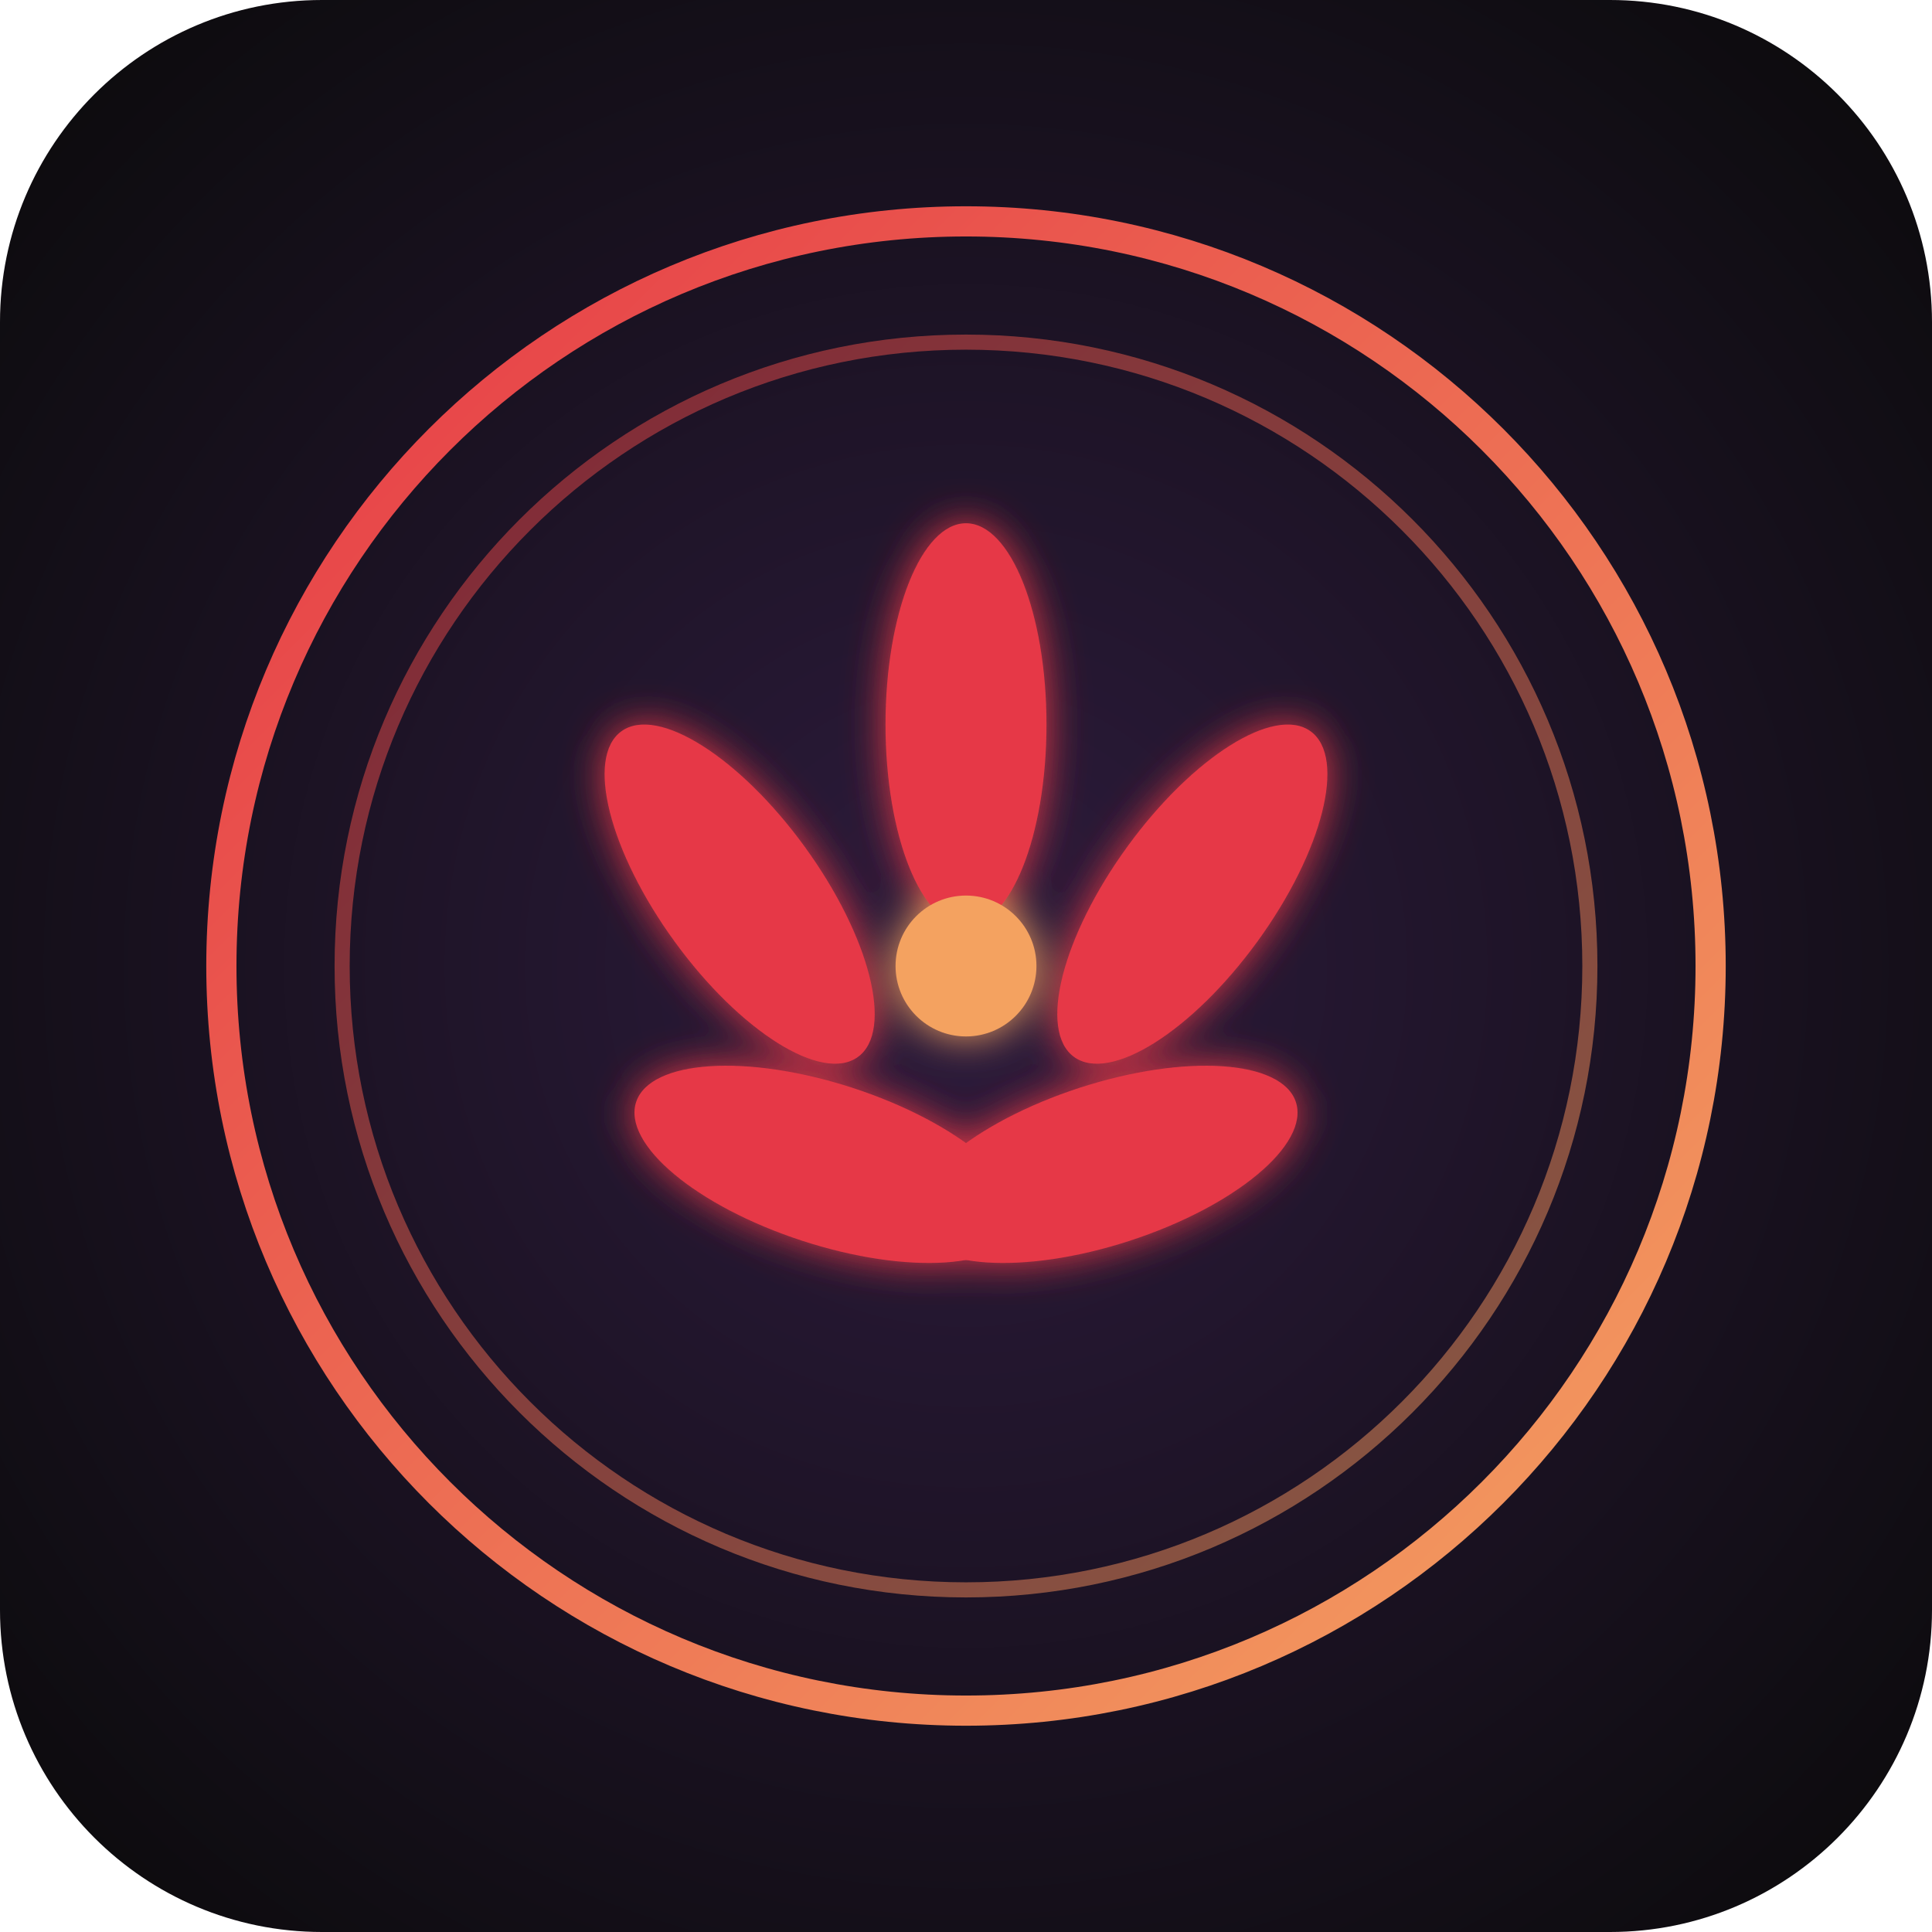
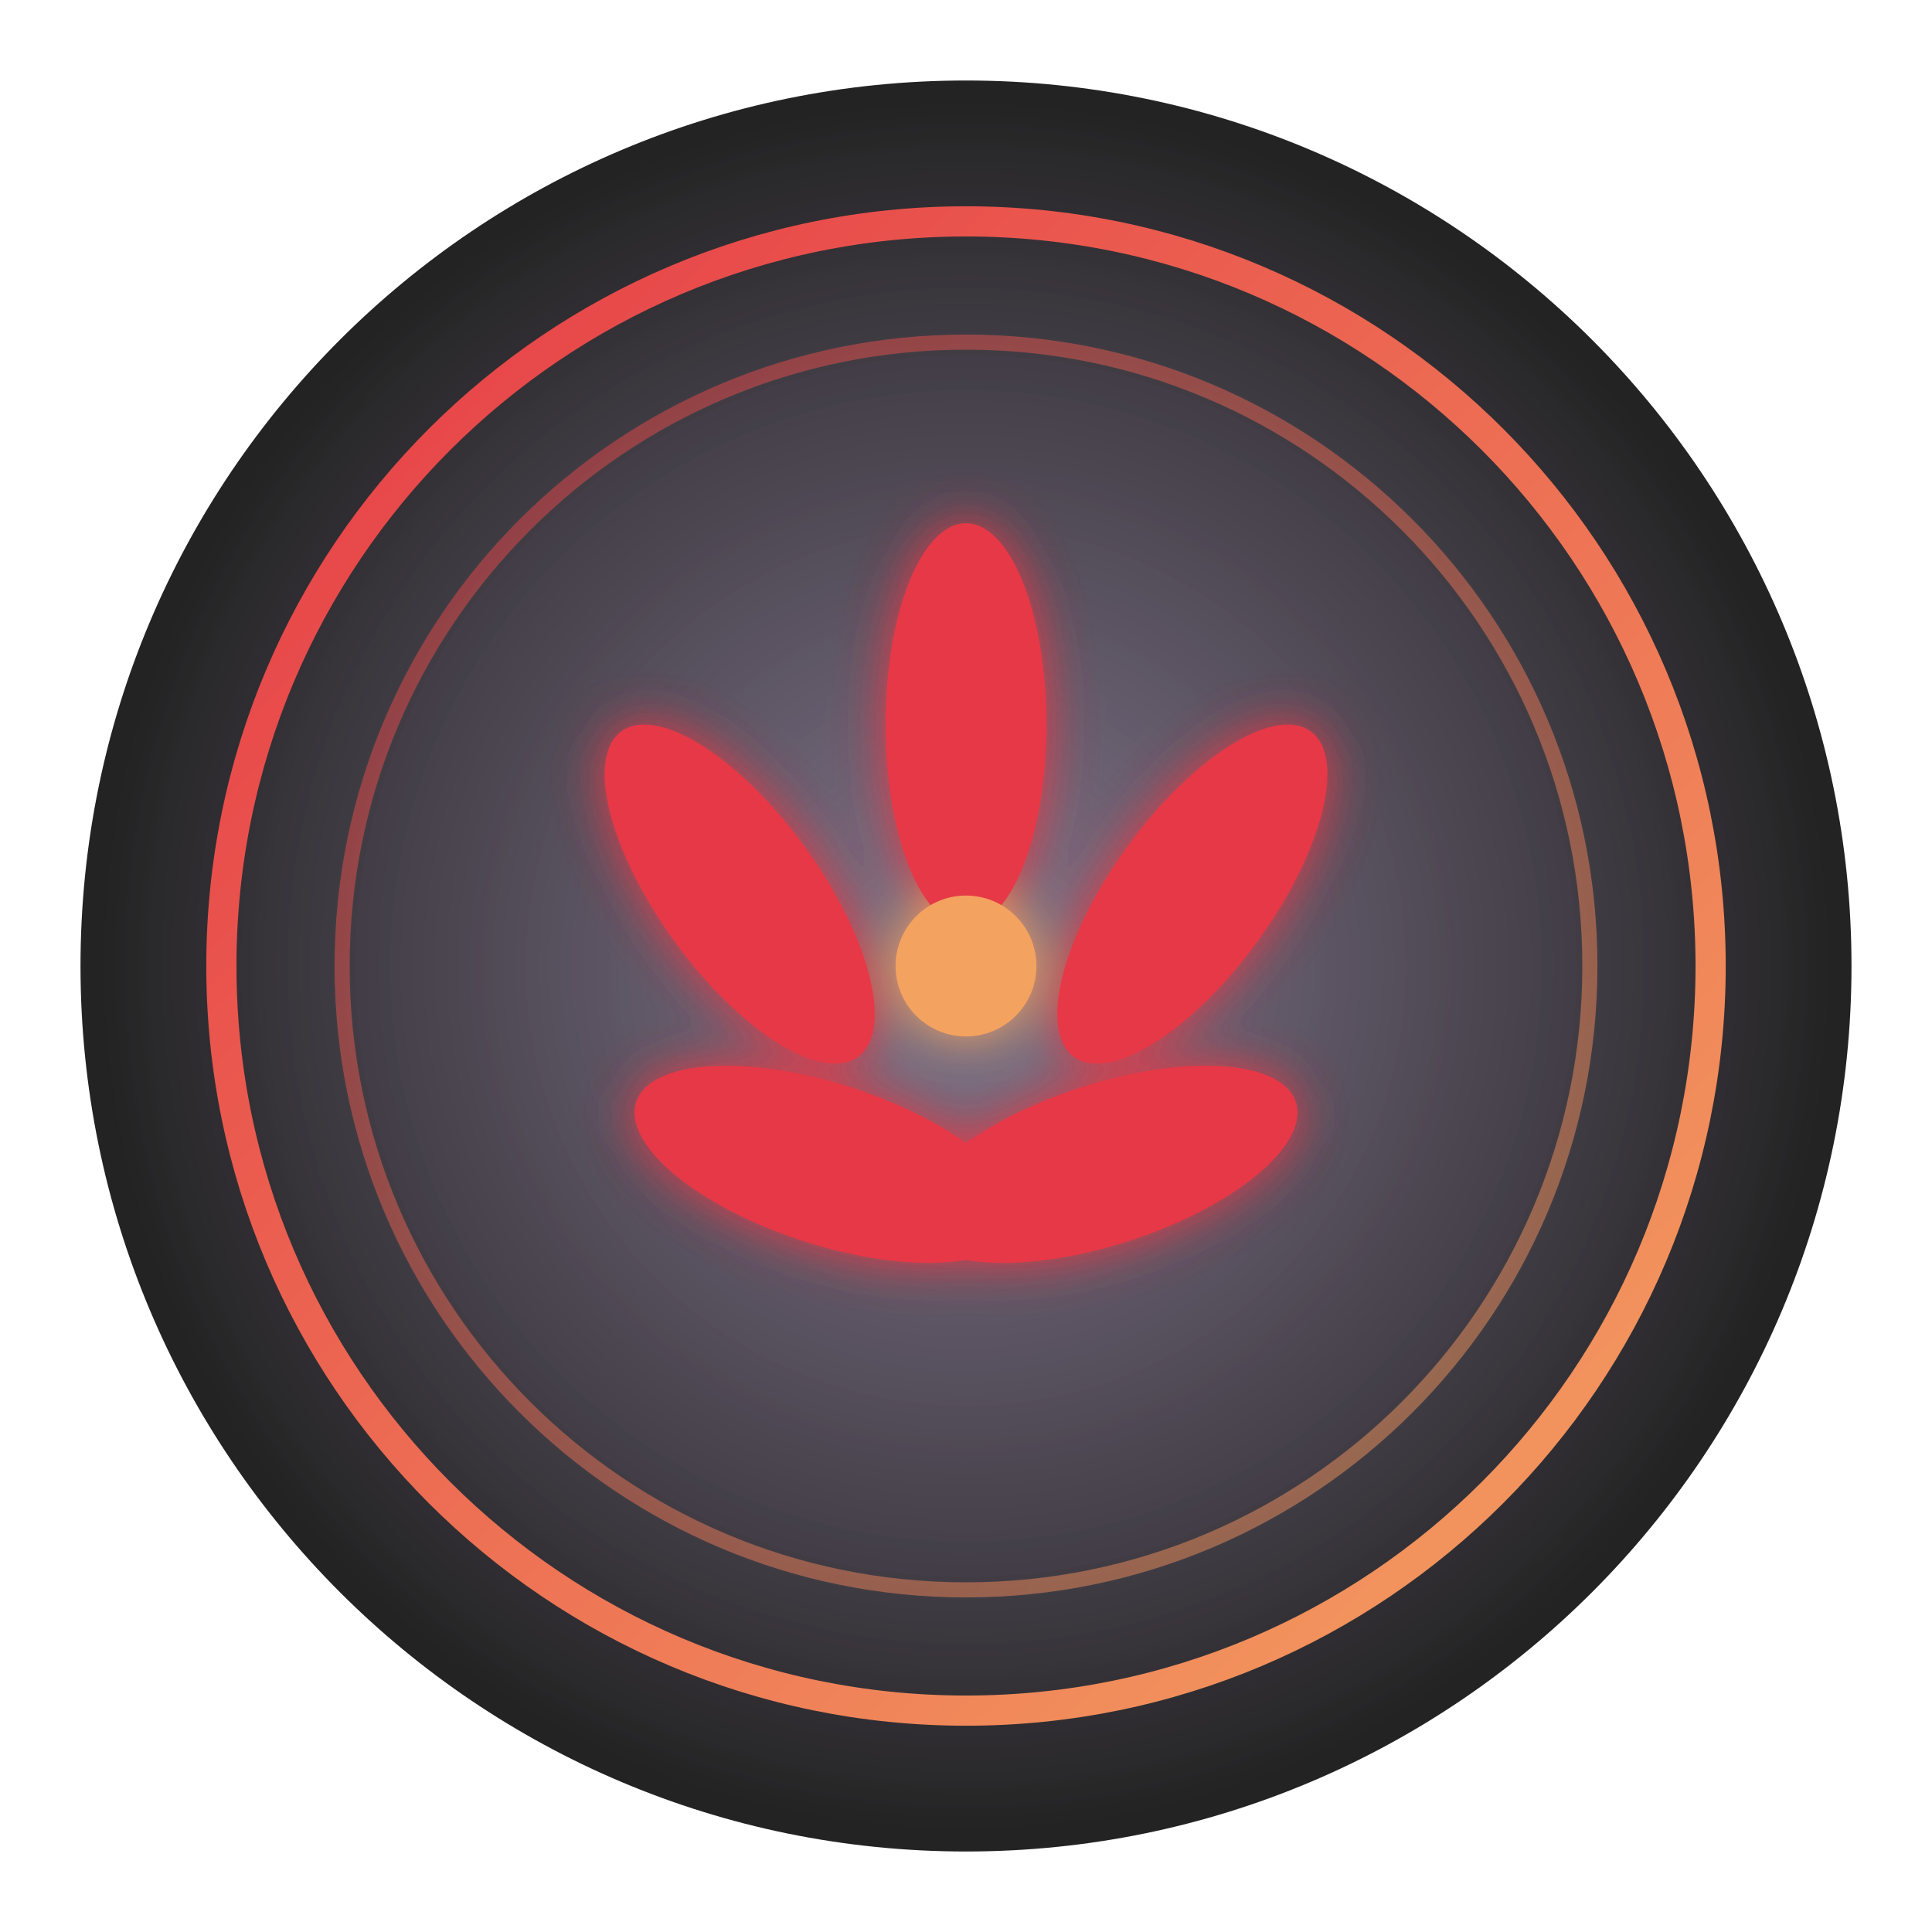
<svg xmlns="http://www.w3.org/2000/svg" viewBox="0 0 192 192" width="192" height="192">
  <defs>
-     <radialGradient id="bg192" cx="50%" cy="50%" r="70%">
-       <stop offset="0%" stop-color="#2D1B3D" />
-       <stop offset="100%" stop-color="#0A0A0A" />
-     </radialGradient>
    <linearGradient id="ring192" x1="0%" y1="0%" x2="100%" y2="100%">
      <stop offset="0%" stop-color="#E63946" />
      <stop offset="100%" stop-color="#F4A261" />
    </linearGradient>
    <filter id="glow192">
-       <feGaussianBlur stdDeviation="2" result="b" />
+       <feGaussianBlur stdDeviation="2.5" result="b" />
      <feMerge>
        <feMergeNode in="b" />
        <feMergeNode in="SourceGraphic" />
      </feMerge>
    </filter>
+     <radialGradient id="innerGlow192" cx="50%" cy="50%" r="50%">
+       <stop offset="0%" stop-color="#2D1B3D" stop-opacity="0.6" />
+       <stop offset="100%" stop-color="#0A0A0A" stop-opacity="0.9" />
+     </radialGradient>
  </defs>
-   <rect width="192" height="192" fill="url(#bg192)" rx="32" />
+   <circle cx="96" cy="96" r="88" fill="url(#innerGlow192)" />
  <circle cx="96" cy="96" r="74" fill="none" stroke="url(#ring192)" stroke-width="3" />
  <circle cx="96" cy="96" r="62" fill="none" stroke="url(#ring192)" stroke-width="1.5" opacity="0.5" />
  <g filter="url(#glow192)" transform="translate(96,96)">
    <ellipse cx="0" cy="-24" rx="8" ry="20" fill="#E63946" />
    <ellipse cx="23" cy="-7" rx="8" ry="20" fill="#E63946" transform="rotate(72)" />
    <ellipse cx="14" cy="19" rx="8" ry="20" fill="#E63946" transform="rotate(144)" />
    <ellipse cx="-14" cy="19" rx="8" ry="20" fill="#E63946" transform="rotate(216)" />
    <ellipse cx="-23" cy="-7" rx="8" ry="20" fill="#E63946" transform="rotate(288)" />
    <circle r="7" fill="#F4A261" />
  </g>
</svg>
